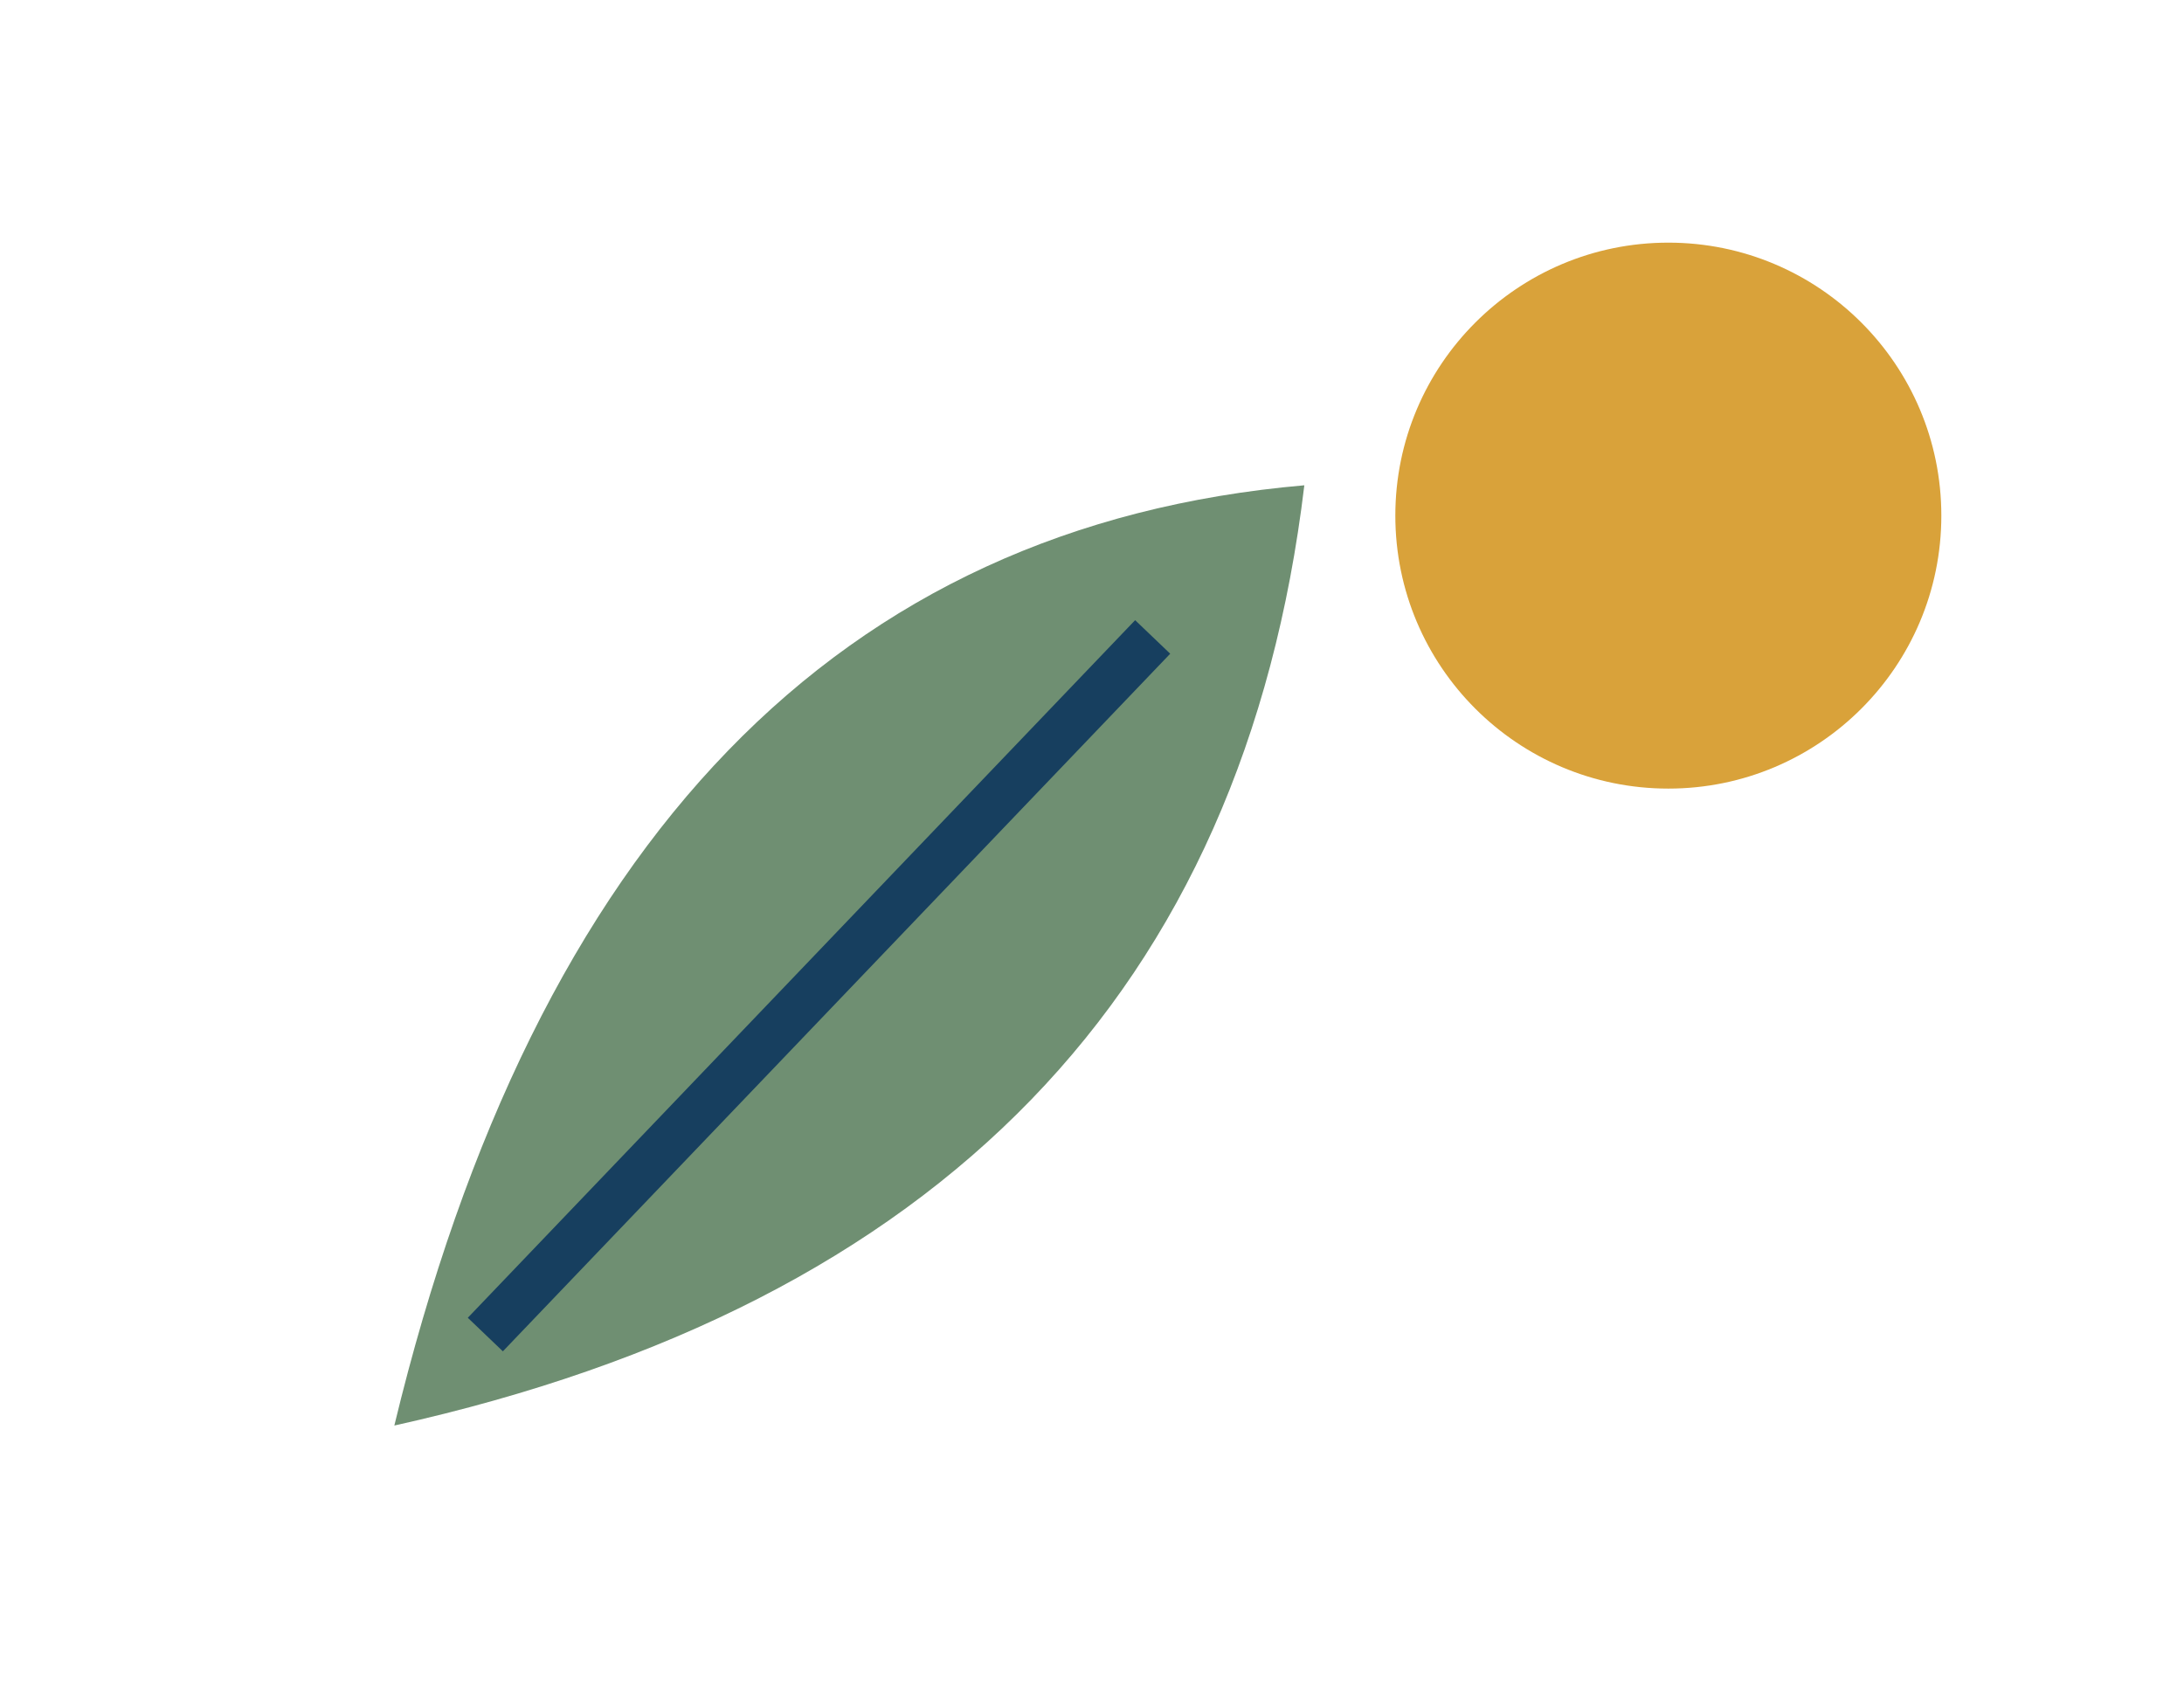
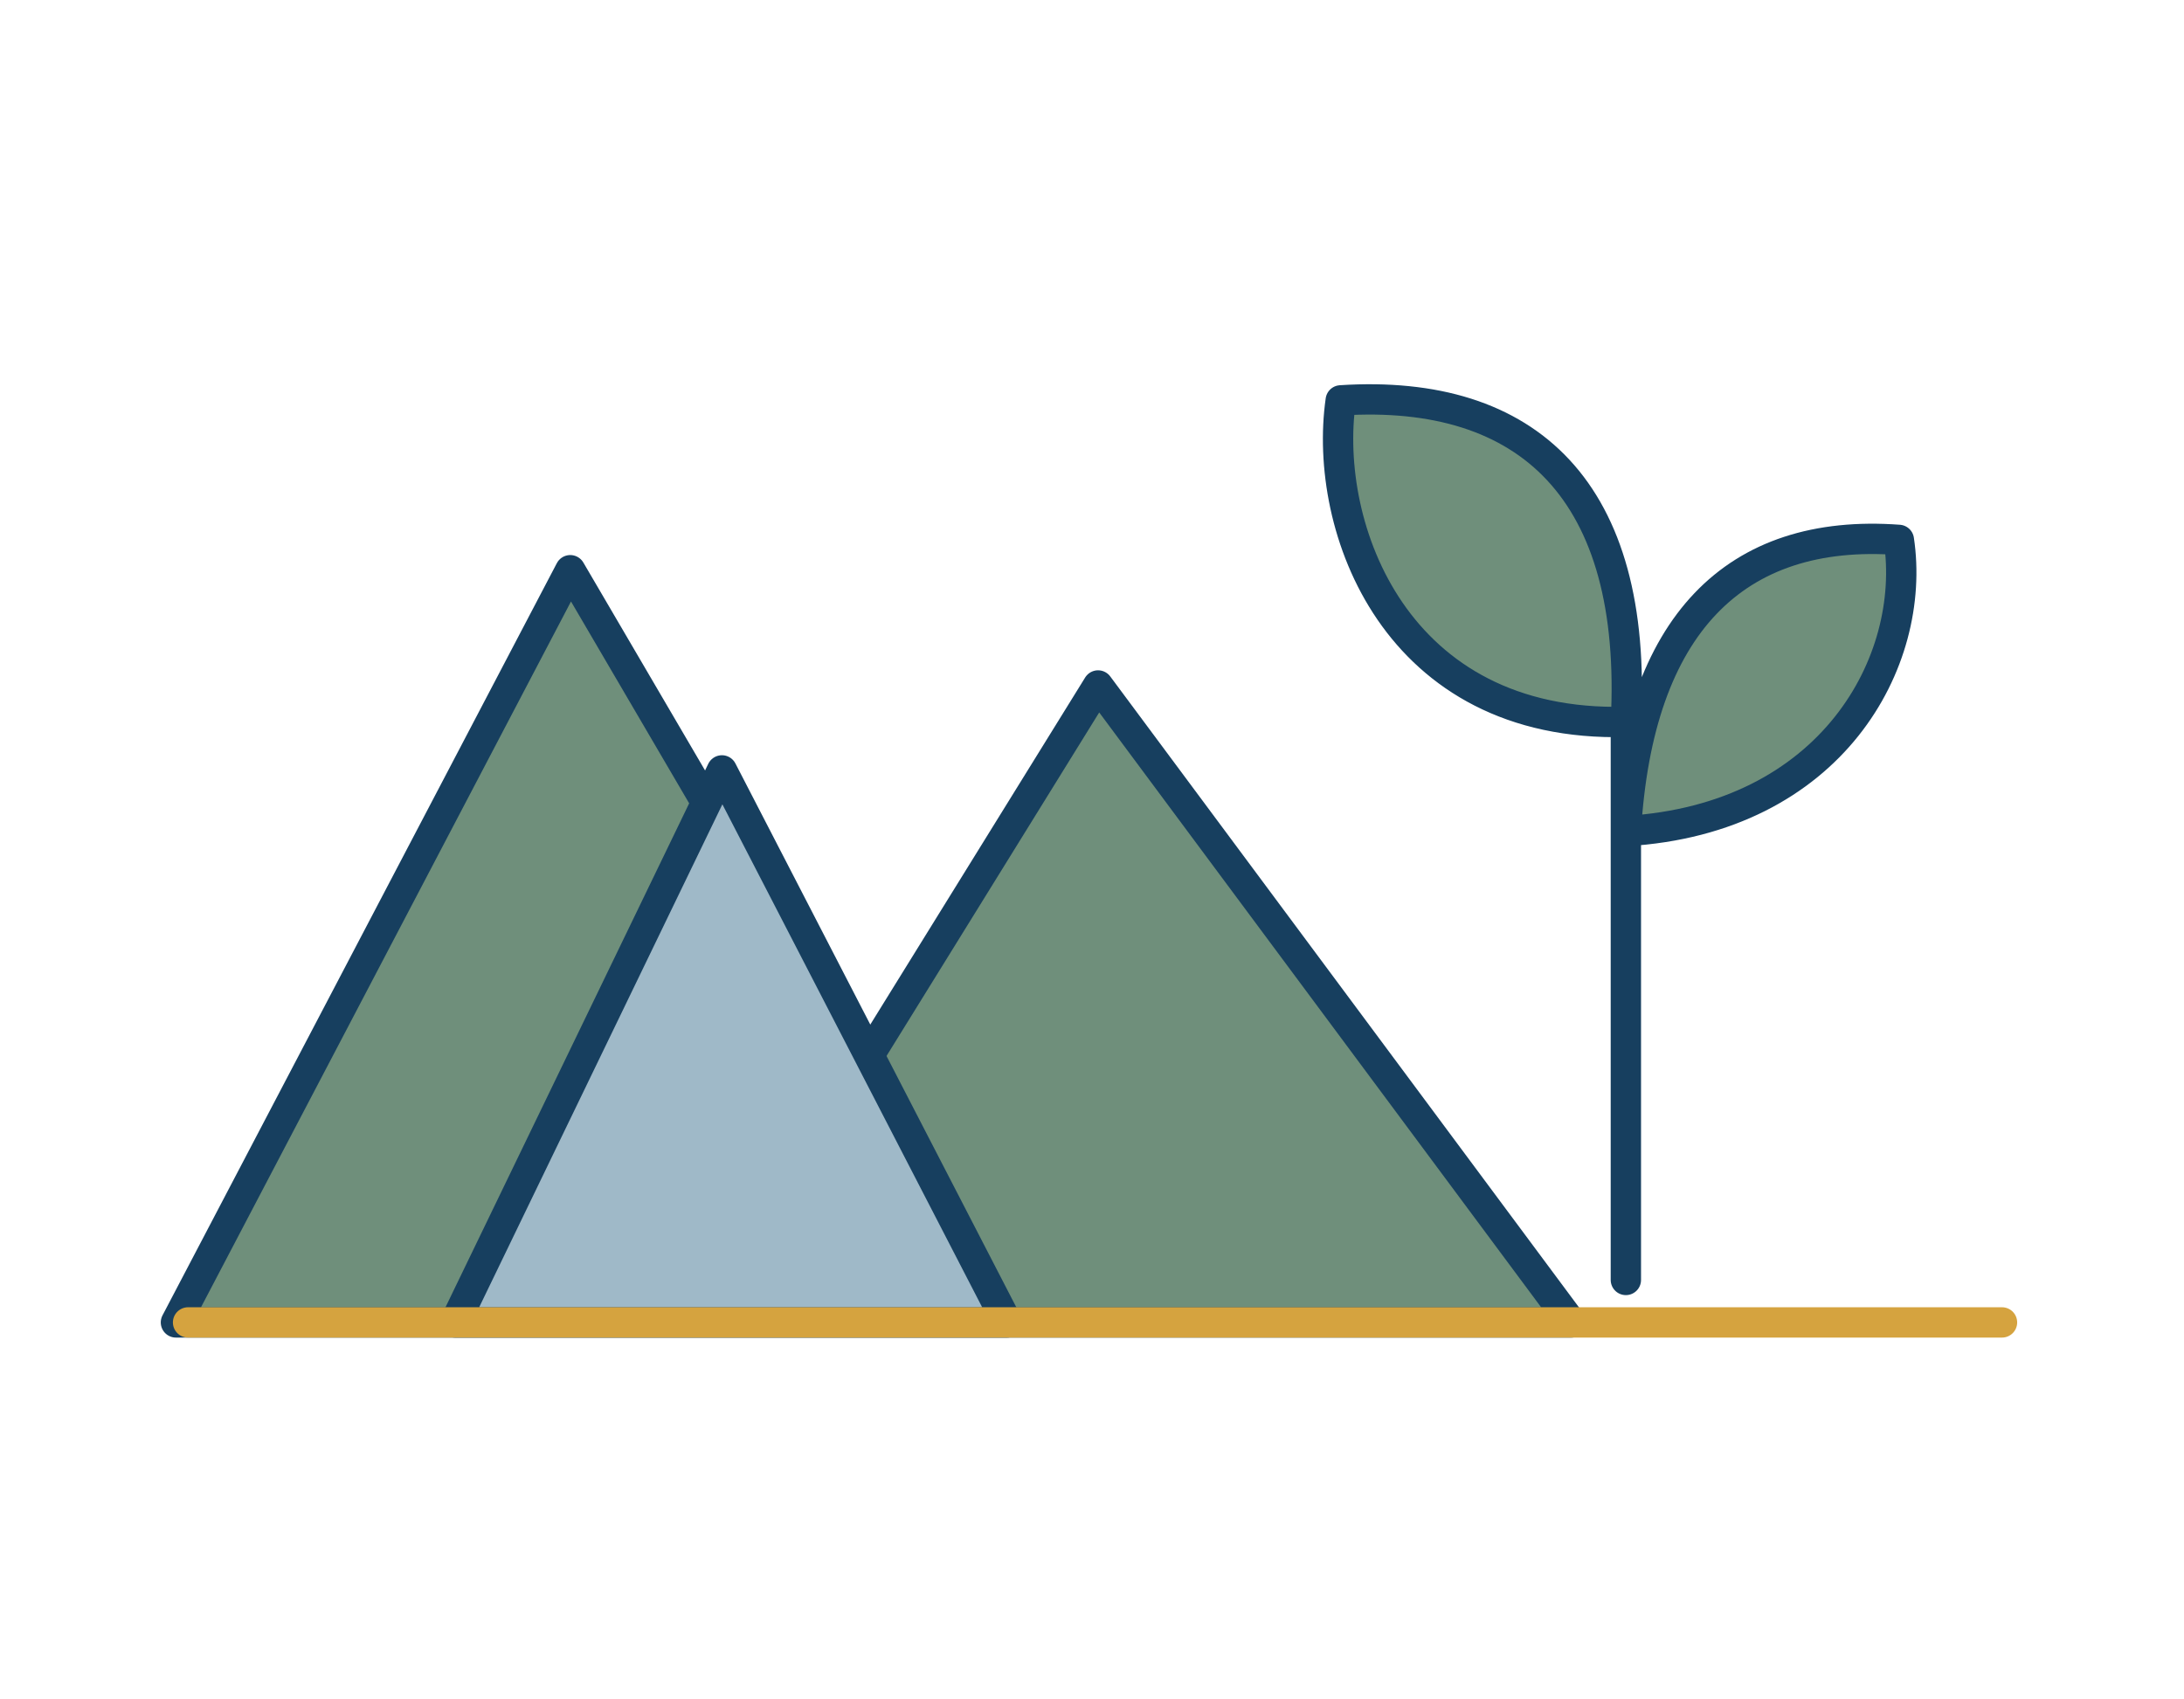
- <svg xmlns="http://www.w3.org/2000/svg" width="360" height="280" viewBox="20 270 340 280">
-   <path d="M75 505q35-145 150-155-15 125-150 155z" fill="#6f8f72" />
-   <path d="M90 490l110-115" stroke="#173f5f" stroke-width="8" />
-   <circle cx="285" cy="355" r="45" fill="#d9a23a" />
+ <svg xmlns="http://www.w3.org/2000/svg" width="360" height="280" viewBox="0 0 360 280">
+   <g stroke="#173f5f" stroke-width="5" stroke-linecap="round" stroke-linejoin="round">
+     <path d="M29 218L94 94l48 82 39-63 78 105z" fill="#6f8f7b" />
+     <path d="M75 218l44-91 47 91z" fill="#9fb9c8" />
+     <path d="M268 211v-92M268 119c-38 1-50-32-47-53 31-2 49 15 47 53zM268 137c34-2 48-28 45-48-27-2-43 14-45 48z" fill="#6f8f7b" />
+     <path d="M31 218h299" stroke="#d5a33f" />
+   </g>
</svg>
